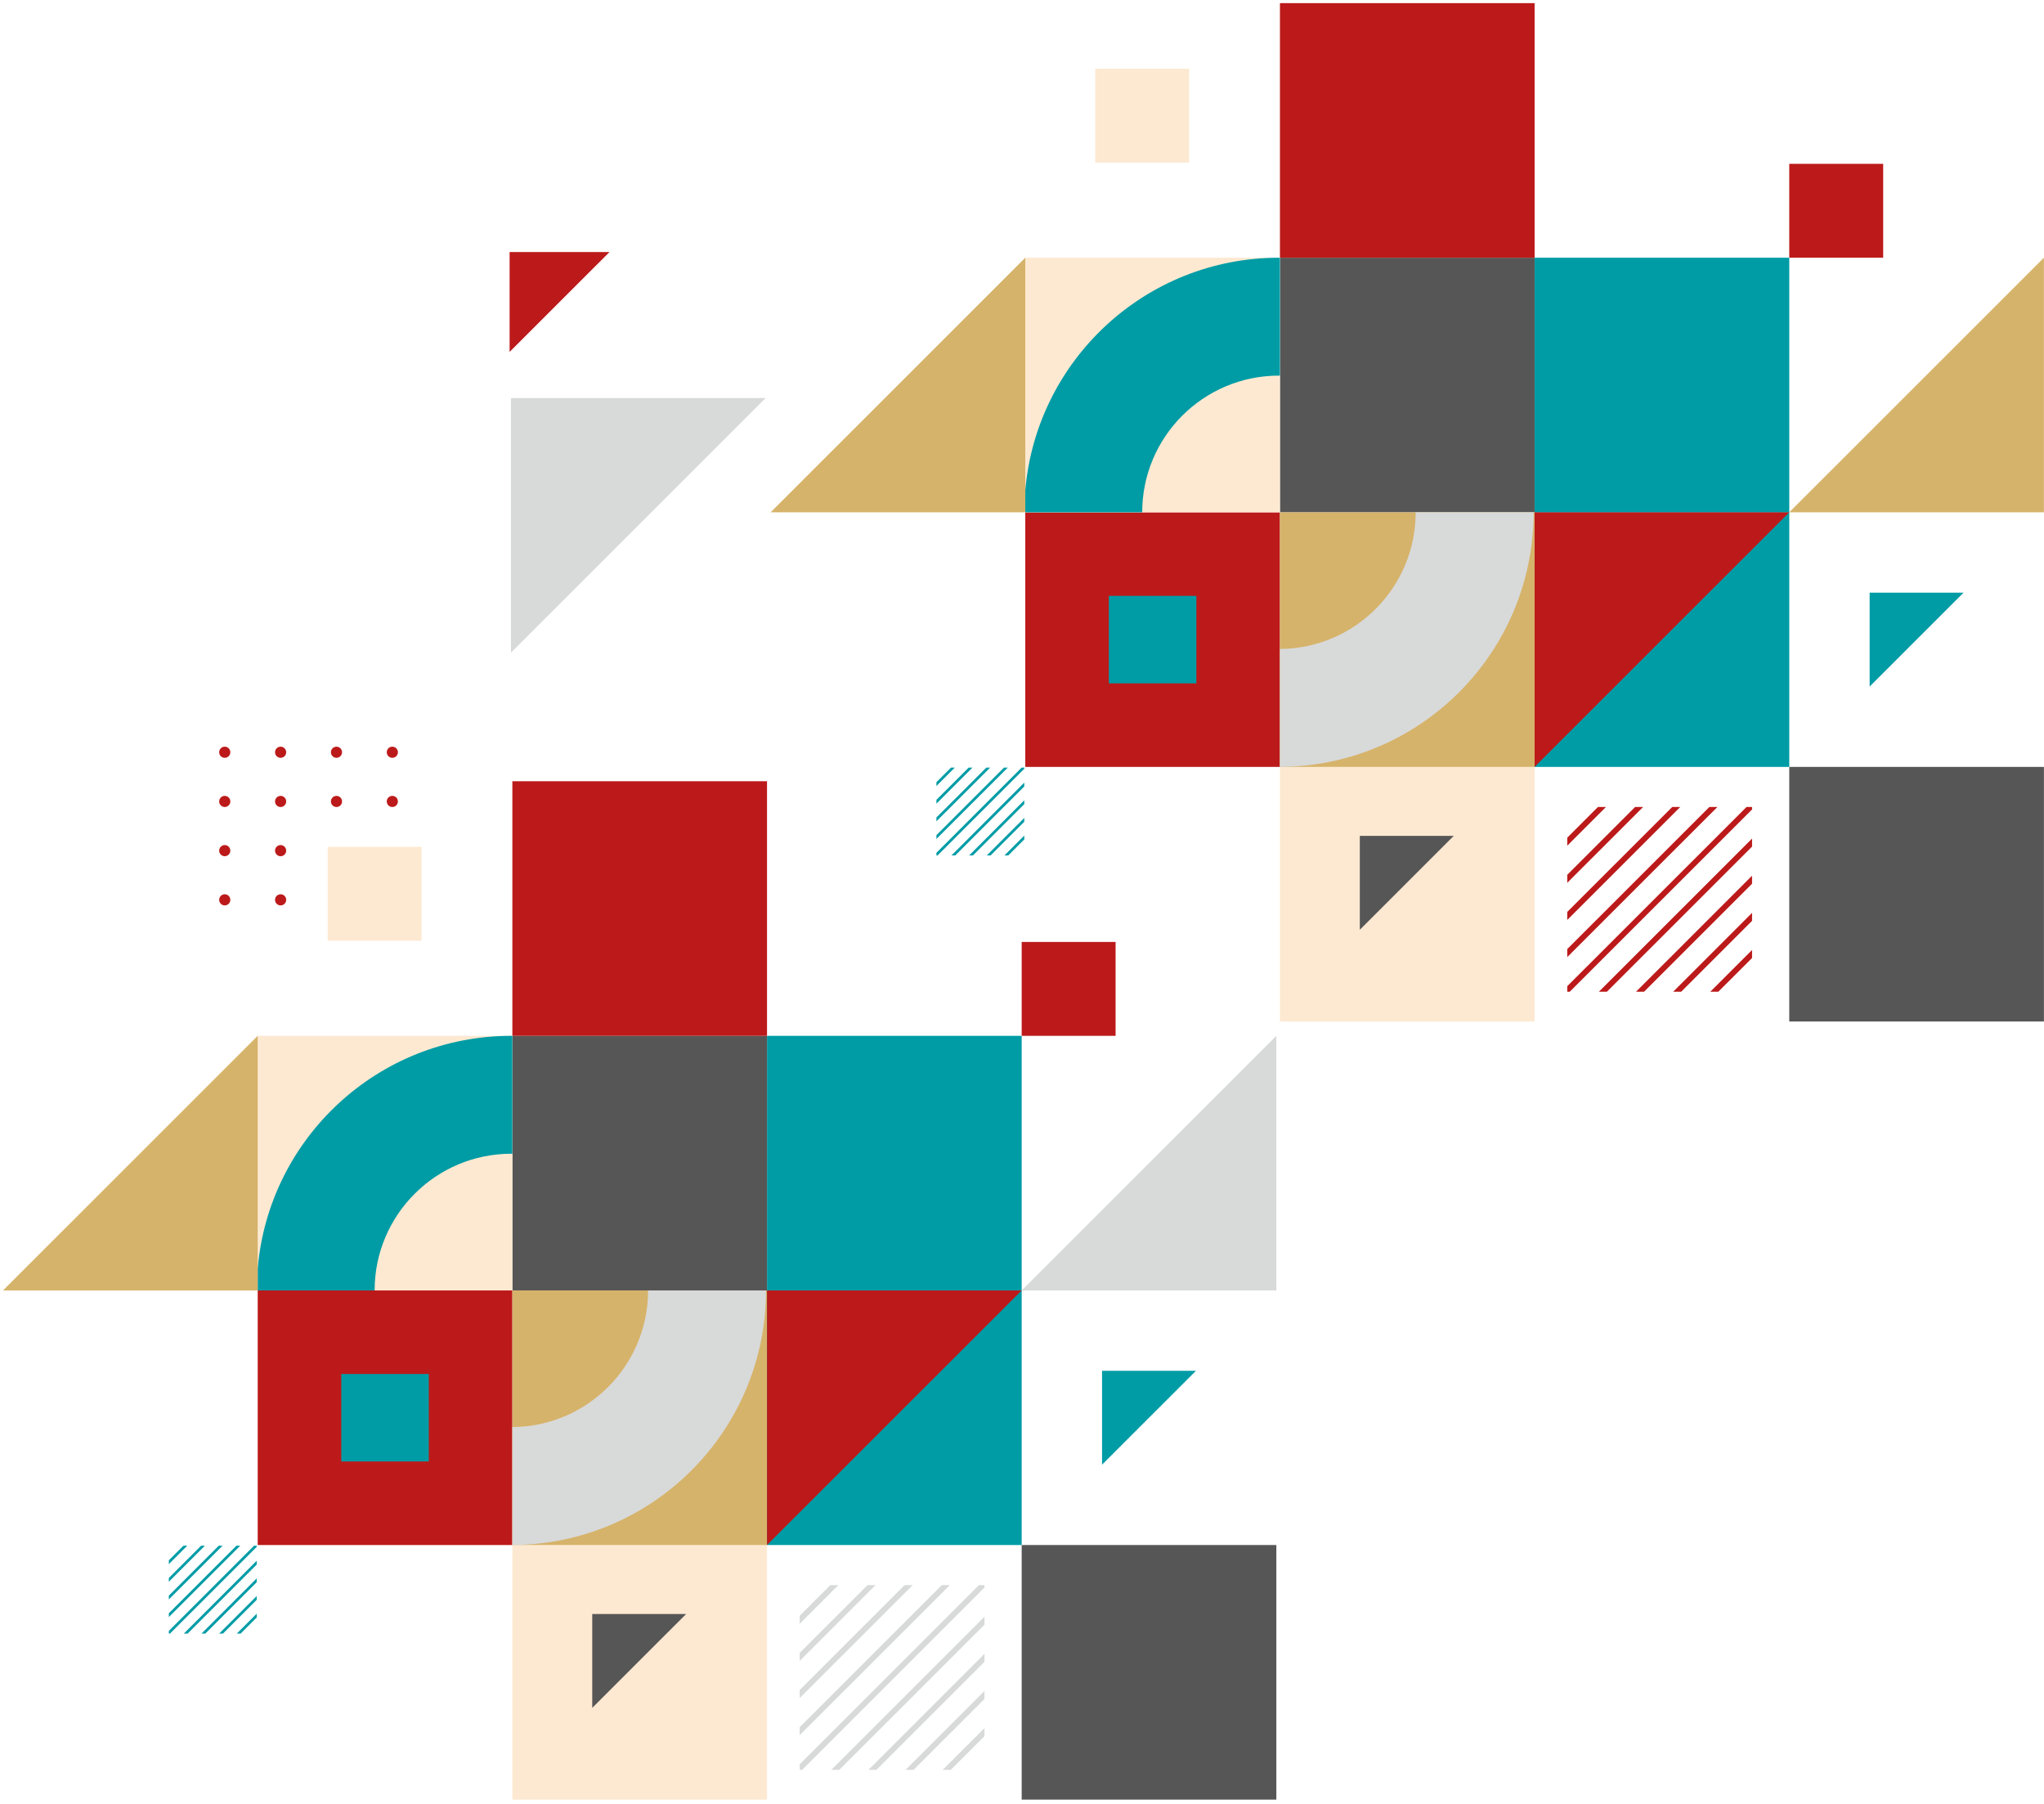
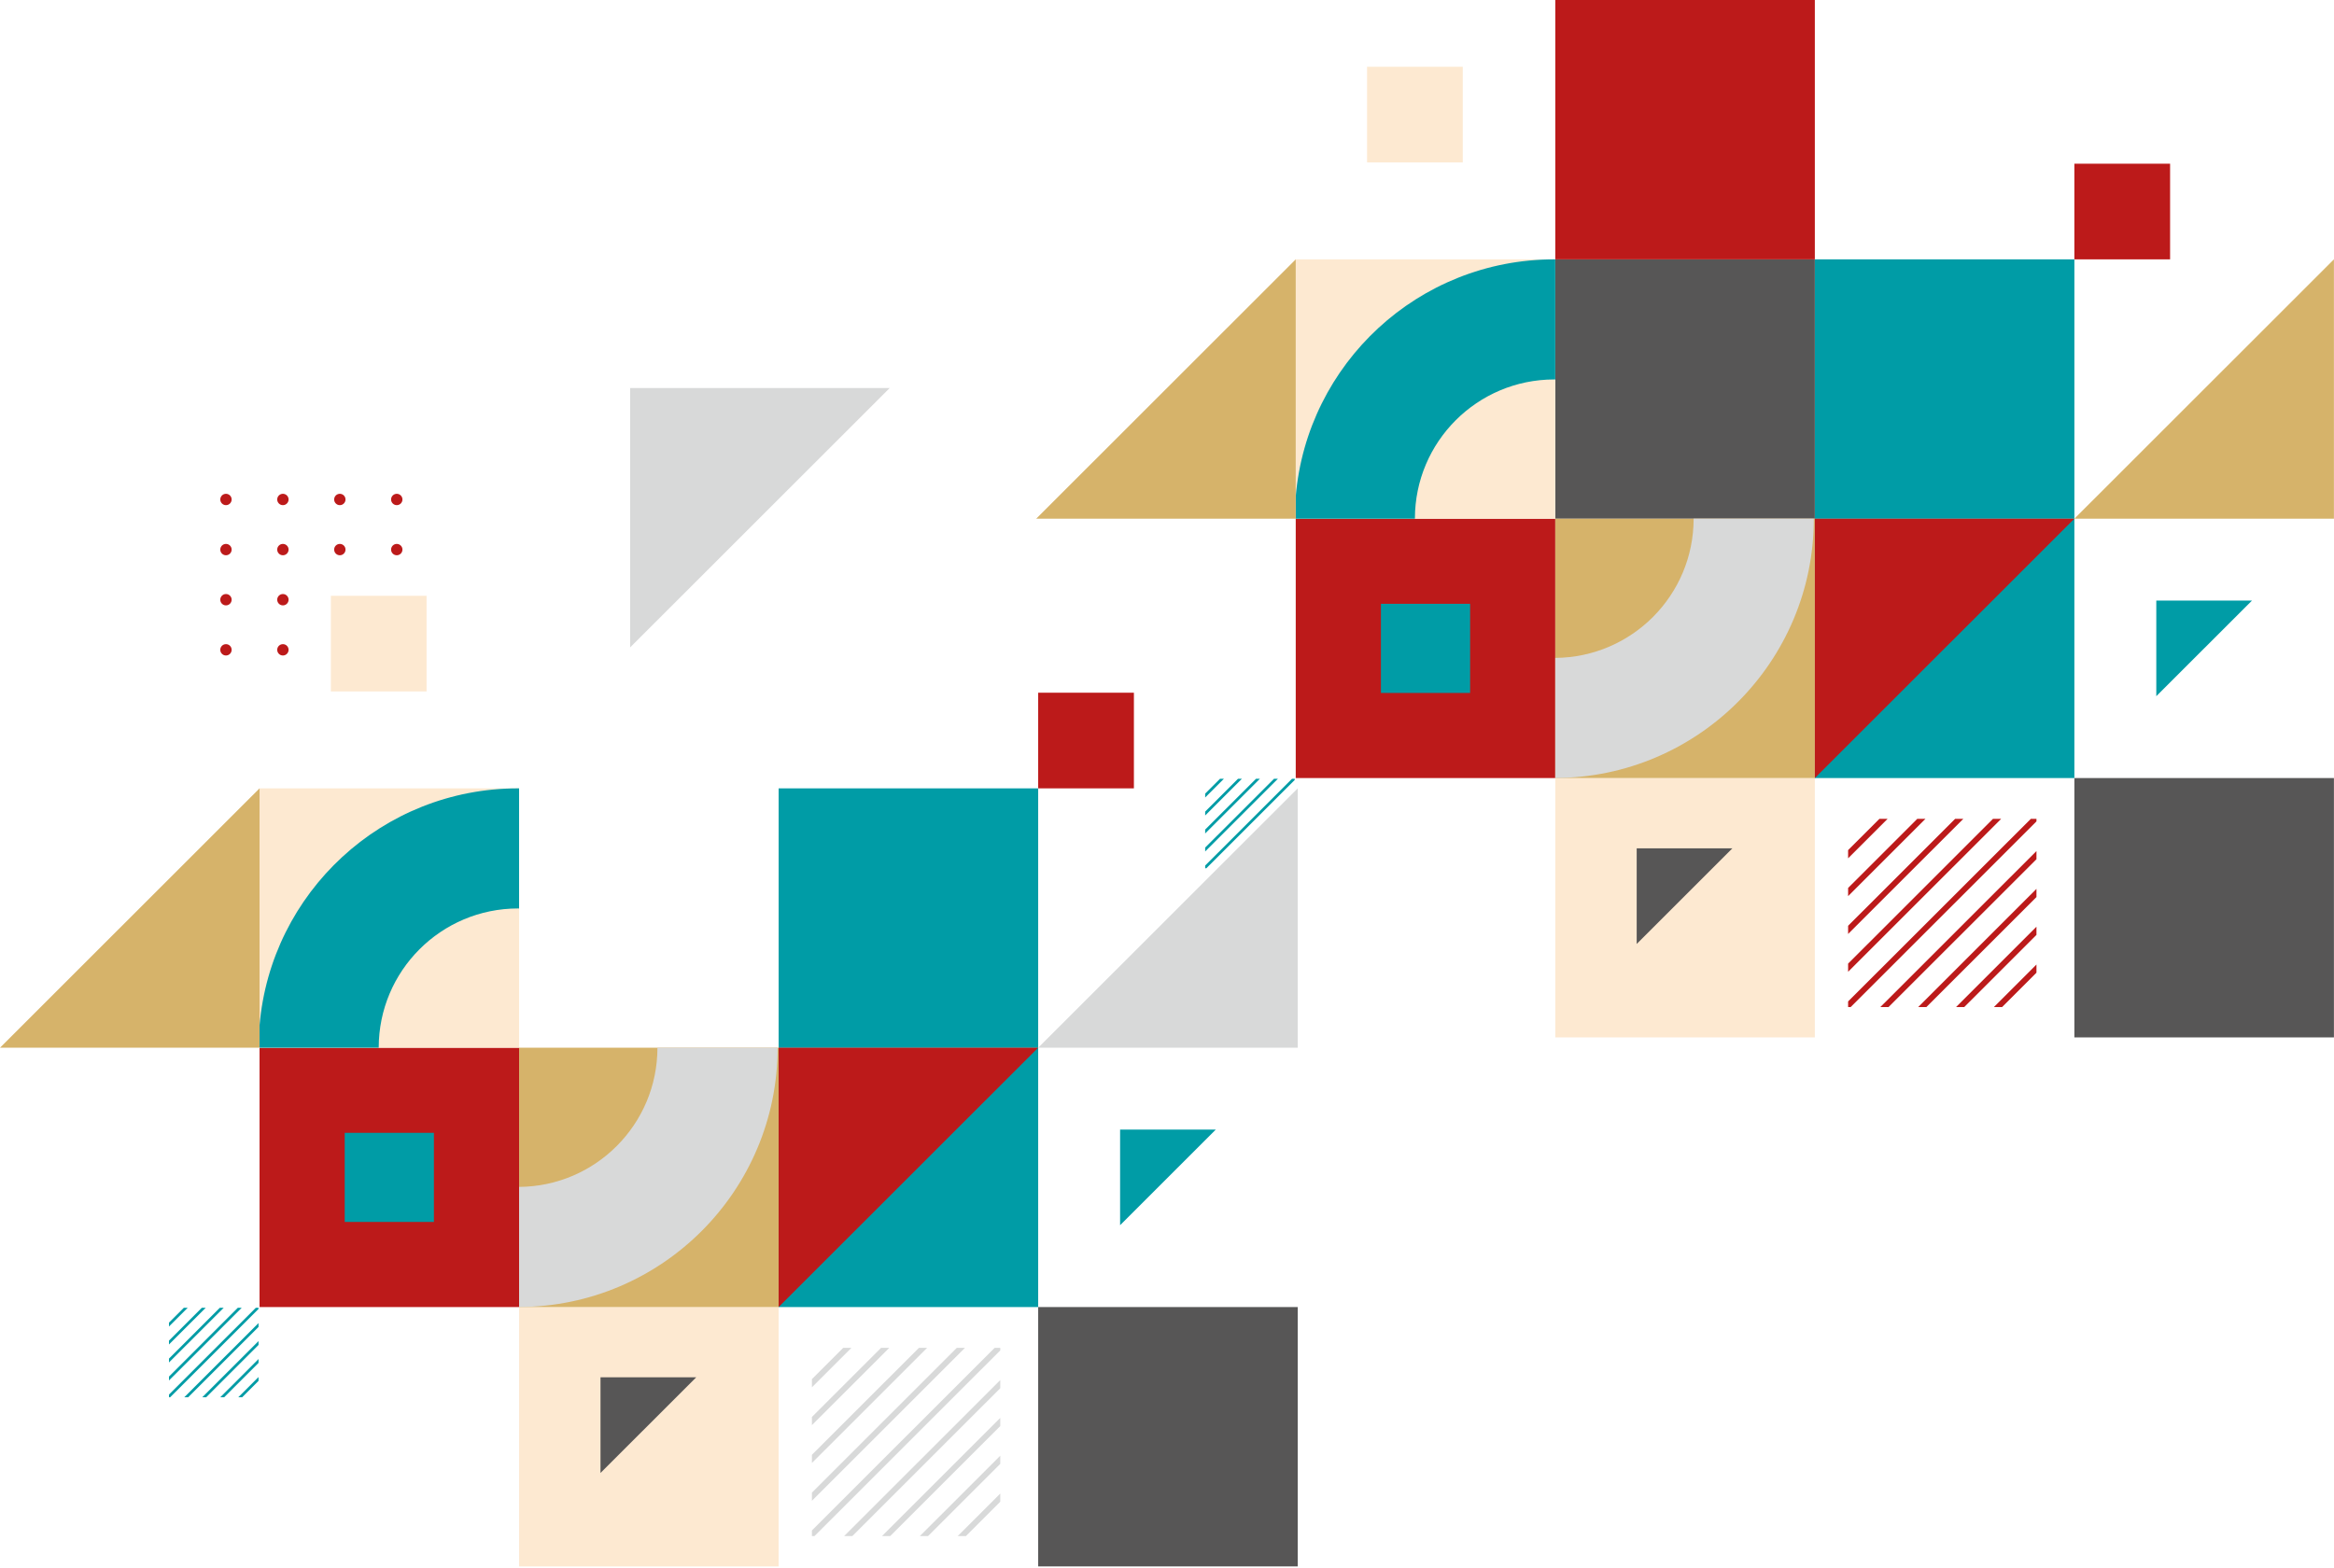
- <svg xmlns="http://www.w3.org/2000/svg" width="551" height="486" viewBox="0 0 551 486" fill="none">
-   <path fill-rule="evenodd" clip-rule="evenodd" d="M463.203 267.29H461.038L472.302 256.03V258.194L463.203 267.29Z" fill="#BC1A1A" />
-   <path fill-rule="evenodd" clip-rule="evenodd" d="M472.302 226.008V228.172L433.166 267.29H431.001L472.302 226.008Z" fill="#BC1A1A" />
-   <path fill-rule="evenodd" clip-rule="evenodd" d="M472.302 246.022V248.186L453.191 267.289H451.025L472.302 246.022Z" fill="#BC1A1A" />
-   <path fill-rule="evenodd" clip-rule="evenodd" d="M472.302 217.494V218.164L423.154 267.29H422.483V265.795L470.808 217.494H472.302Z" fill="#BC1A1A" />
-   <path fill-rule="evenodd" clip-rule="evenodd" d="M472.302 236.015V238.179L443.178 267.289H441.014L472.302 236.015Z" fill="#BC1A1A" />
-   <path fill-rule="evenodd" clip-rule="evenodd" d="M440.769 217.494H442.935L422.483 237.935V235.772L440.769 217.494Z" fill="#BC1A1A" />
-   <path fill-rule="evenodd" clip-rule="evenodd" d="M430.756 217.494H432.921L422.483 227.927V225.763L430.756 217.494Z" fill="#BC1A1A" />
-   <path fill-rule="evenodd" clip-rule="evenodd" d="M460.795 217.494H462.959L422.483 257.952V255.787L460.795 217.494Z" fill="#BC1A1A" />
-   <path fill-rule="evenodd" clip-rule="evenodd" d="M450.782 217.494H452.947L422.483 247.944V245.779L450.782 217.494Z" fill="#BC1A1A" />
-   <path fill-rule="evenodd" clip-rule="evenodd" d="M271.789 230.554H270.758L276.115 225.201V226.229L271.789 230.554Z" fill="#009CA6" />
-   <path fill-rule="evenodd" clip-rule="evenodd" d="M276.115 210.928V211.957L257.508 230.554H256.478L276.115 210.928Z" fill="#009CA6" />
-   <path fill-rule="evenodd" clip-rule="evenodd" d="M276.115 220.443V221.472L267.028 230.554H265.998L276.115 220.443Z" fill="#009CA6" />
-   <path fill-rule="evenodd" clip-rule="evenodd" d="M276.115 206.88V207.199L252.747 230.554H252.429V229.844L275.403 206.88H276.115Z" fill="#009CA6" />
-   <path fill-rule="evenodd" clip-rule="evenodd" d="M276.115 215.686V216.715L262.268 230.554H261.238L276.115 215.686Z" fill="#009CA6" />
-   <path fill-rule="evenodd" clip-rule="evenodd" d="M261.122 206.88H262.152L252.429 216.598V215.569L261.122 206.88Z" fill="#009CA6" />
-   <path fill-rule="evenodd" clip-rule="evenodd" d="M256.362 206.88H257.391L252.429 211.84V210.811L256.362 206.88Z" fill="#009CA6" />
-   <path fill-rule="evenodd" clip-rule="evenodd" d="M270.643 206.88H271.672L252.429 226.114V225.086L270.643 206.88Z" fill="#009CA6" />
-   <path fill-rule="evenodd" clip-rule="evenodd" d="M265.883 206.88H266.912L252.429 221.357V220.327L265.883 206.88Z" fill="#009CA6" />
-   <path d="M482.331 69.46V138.077H413.683V69.46H482.331Z" fill="#009CA6" />
-   <path d="M550.98 206.693V275.31H482.331V206.693H550.98Z" fill="#575656" />
-   <path d="M320.562 18.513V43.817H295.245V18.513H320.562Z" fill="#FDE9D1" />
-   <path d="M507.647 44.155V69.46H482.33V44.155H507.647Z" fill="#BC1A1A" />
-   <path d="M482.331 138.076V206.693H413.682V138.076H482.331Z" fill="#009CA6" />
-   <path d="M345.033 138.077V206.693H276.384V138.077H345.033Z" fill="#BC1A1A" />
-   <path d="M322.504 160.595V184.175H298.914V160.595H322.504Z" fill="#009CA6" />
-   <path d="M345.033 138.077V69.46L413.682 69.46V138.077H345.033Z" fill="#575656" />
-   <path d="M345.033 275.311V206.693H413.682V275.311H345.033Z" fill="#FDE9D1" />
-   <path d="M345.033 206.694V138.077H413.682V206.694H345.033Z" fill="#D6B36A" />
-   <path d="M345.034 69.46V0.843L413.682 0.843V69.46L345.034 69.46Z" fill="#BC1A1A" />
-   <path fill-rule="evenodd" clip-rule="evenodd" d="M482.33 138.076L413.682 206.694V138.076H482.33Z" fill="#BC1A1A" />
-   <path fill-rule="evenodd" clip-rule="evenodd" d="M345.033 206.686V174.904C365.265 174.758 381.623 158.332 381.623 138.076L413.413 138.076C413.413 175.881 382.822 206.54 345.033 206.686Z" fill="#D8D9D9" />
-   <path d="M276.385 138.077V69.46L345.033 69.46V138.077H276.385Z" fill="#FDE9D1" />
-   <path fill-rule="evenodd" clip-rule="evenodd" d="M345.033 101.248C344.943 101.248 344.855 101.235 344.763 101.235C324.407 101.235 307.903 117.73 307.903 138.077H276.384V132.173C279.383 97.043 308.841 69.461 344.763 69.461C344.854 69.461 344.943 69.468 345.033 69.468V101.248Z" fill="#009CA6" />
-   <path fill-rule="evenodd" clip-rule="evenodd" d="M503.997 159.732H529.313L503.997 185.036V159.732Z" fill="#009CA6" />
-   <path fill-rule="evenodd" clip-rule="evenodd" d="M366.564 225.283H391.881L366.564 250.587V225.283Z" fill="#575656" />
-   <path fill-rule="evenodd" clip-rule="evenodd" d="M276.385 138.076H207.736L276.385 69.46V138.076Z" fill="#D6B36A" />
-   <path fill-rule="evenodd" clip-rule="evenodd" d="M550.98 138.076H482.33L550.98 69.46V138.076Z" fill="#D6B36A" />
-   <path fill-rule="evenodd" clip-rule="evenodd" d="M62.087 202.742C62.087 203.571 61.414 204.244 60.585 204.244C59.755 204.244 59.083 203.571 59.083 202.742C59.083 201.912 59.755 201.24 60.585 201.24C61.414 201.239 62.087 201.912 62.087 202.742Z" fill="#BC1A1A" />
-   <path fill-rule="evenodd" clip-rule="evenodd" d="M77.147 202.742C77.147 203.571 76.474 204.244 75.644 204.244C74.814 204.244 74.142 203.571 74.142 202.742C74.142 201.912 74.815 201.24 75.644 201.24C76.474 201.239 77.147 201.912 77.147 202.742Z" fill="#BC1A1A" />
-   <path fill-rule="evenodd" clip-rule="evenodd" d="M92.206 202.742C92.206 203.571 91.533 204.244 90.704 204.244C89.874 204.244 89.202 203.571 89.202 202.742C89.202 201.912 89.874 201.24 90.704 201.24C91.533 201.239 92.206 201.912 92.206 202.742Z" fill="#BC1A1A" />
-   <path fill-rule="evenodd" clip-rule="evenodd" d="M107.266 202.742C107.266 203.571 106.593 204.244 105.762 204.244C104.932 204.244 104.26 203.571 104.26 202.742C104.26 201.912 104.933 201.24 105.762 201.24C106.593 201.239 107.266 201.912 107.266 202.742Z" fill="#BC1A1A" />
-   <path fill-rule="evenodd" clip-rule="evenodd" d="M62.087 216C62.087 216.83 61.414 217.502 60.585 217.502C59.755 217.502 59.083 216.829 59.083 216C59.083 215.171 59.755 214.498 60.585 214.498C61.414 214.499 62.087 215.171 62.087 216Z" fill="#BC1A1A" />
-   <path fill-rule="evenodd" clip-rule="evenodd" d="M77.147 216C77.147 216.83 76.474 217.502 75.644 217.502C74.814 217.502 74.142 216.829 74.142 216C74.142 215.171 74.815 214.498 75.644 214.498C76.474 214.499 77.147 215.171 77.147 216Z" fill="#BC1A1A" />
-   <path fill-rule="evenodd" clip-rule="evenodd" d="M92.206 216C92.206 216.83 91.533 217.502 90.704 217.502C89.874 217.502 89.202 216.829 89.202 216C89.202 215.171 89.874 214.498 90.704 214.498C91.533 214.499 92.206 215.171 92.206 216Z" fill="#BC1A1A" />
-   <path fill-rule="evenodd" clip-rule="evenodd" d="M107.266 216C107.266 216.83 106.593 217.502 105.762 217.502C104.932 217.502 104.26 216.829 104.26 216C104.26 215.171 104.933 214.498 105.762 214.498C106.593 214.499 107.266 215.171 107.266 216Z" fill="#BC1A1A" />
-   <path fill-rule="evenodd" clip-rule="evenodd" d="M62.087 229.26C62.087 230.089 61.414 230.762 60.585 230.762C59.755 230.762 59.083 230.09 59.083 229.26C59.083 228.43 59.755 227.758 60.585 227.758C61.414 227.757 62.087 228.43 62.087 229.26Z" fill="#BC1A1A" />
-   <path fill-rule="evenodd" clip-rule="evenodd" d="M77.147 229.26C77.147 230.089 76.474 230.762 75.644 230.762C74.814 230.762 74.142 230.09 74.142 229.26C74.142 228.43 74.815 227.758 75.644 227.758C76.474 227.757 77.147 228.43 77.147 229.26Z" fill="#BC1A1A" />
-   <path fill-rule="evenodd" clip-rule="evenodd" d="M62.087 242.518C62.087 243.348 61.414 244.02 60.585 244.02C59.755 244.02 59.083 243.348 59.083 242.518C59.083 241.688 59.755 241.017 60.585 241.017C61.414 241.015 62.087 241.688 62.087 242.518Z" fill="#BC1A1A" />
-   <path fill-rule="evenodd" clip-rule="evenodd" d="M77.147 242.518C77.147 243.348 76.474 244.02 75.644 244.02C74.814 244.02 74.142 243.348 74.142 242.518C74.142 241.688 74.815 241.017 75.644 241.017C76.474 241.015 77.147 241.688 77.147 242.518Z" fill="#BC1A1A" />
-   <path fill-rule="evenodd" clip-rule="evenodd" d="M256.287 477.001H254.121L265.386 465.741V467.906L256.287 477.001Z" fill="#D8D9D9" />
-   <path fill-rule="evenodd" clip-rule="evenodd" d="M265.386 435.718V437.883L226.25 477.001H224.084L265.386 435.718Z" fill="#D8D9D9" />
-   <path fill-rule="evenodd" clip-rule="evenodd" d="M265.386 455.733V457.898L246.275 477.001H244.108L265.386 455.733Z" fill="#D8D9D9" />
-   <path fill-rule="evenodd" clip-rule="evenodd" d="M265.386 427.205V427.875L216.237 477.001H215.567V475.506L263.891 427.205H265.386Z" fill="#D8D9D9" />
-   <path fill-rule="evenodd" clip-rule="evenodd" d="M265.386 445.727V447.89L236.262 477.001H234.098L265.386 445.727Z" fill="#D8D9D9" />
-   <path fill-rule="evenodd" clip-rule="evenodd" d="M233.852 427.205H236.018L215.567 447.647V445.483L233.852 427.205Z" fill="#D8D9D9" />
-   <path fill-rule="evenodd" clip-rule="evenodd" d="M223.84 427.205H226.005L215.567 437.638V435.474L223.84 427.205Z" fill="#D8D9D9" />
-   <path fill-rule="evenodd" clip-rule="evenodd" d="M253.878 427.205H256.043L215.567 467.663V465.498L253.878 427.205Z" fill="#D8D9D9" />
-   <path fill-rule="evenodd" clip-rule="evenodd" d="M243.866 427.205H246.031L215.567 457.655V455.49L243.866 427.205Z" fill="#D8D9D9" />
-   <path fill-rule="evenodd" clip-rule="evenodd" d="M64.872 440.266H63.842L69.198 434.913V435.942L64.872 440.266Z" fill="#009CA6" />
-   <path fill-rule="evenodd" clip-rule="evenodd" d="M69.198 420.639V421.667L50.592 440.266H49.562L69.198 420.639Z" fill="#009CA6" />
-   <path fill-rule="evenodd" clip-rule="evenodd" d="M69.198 430.154V431.184L60.112 440.266H59.082L69.198 430.154Z" fill="#009CA6" />
-   <path fill-rule="evenodd" clip-rule="evenodd" d="M69.198 416.591V416.91L45.831 440.266H45.513V439.556L68.487 416.591H69.198Z" fill="#009CA6" />
-   <path fill-rule="evenodd" clip-rule="evenodd" d="M69.198 425.396V426.426L55.352 440.266H54.323L69.198 425.396Z" fill="#009CA6" />
-   <path fill-rule="evenodd" clip-rule="evenodd" d="M54.206 416.591H55.236L45.513 426.31V425.281L54.206 416.591Z" fill="#009CA6" />
-   <path fill-rule="evenodd" clip-rule="evenodd" d="M49.446 416.591H50.475L45.513 421.551V420.523L49.446 416.591Z" fill="#009CA6" />
-   <path fill-rule="evenodd" clip-rule="evenodd" d="M63.727 416.591H64.756L45.513 435.826V434.797L63.727 416.591Z" fill="#009CA6" />
-   <path fill-rule="evenodd" clip-rule="evenodd" d="M58.967 416.591H59.996L45.513 431.068V430.038L58.967 416.591Z" fill="#009CA6" />
-   <path d="M275.414 279.172V347.788H206.765V279.172H275.414Z" fill="#009CA6" />
-   <path d="M344.064 416.405V485.022H275.415V416.405H344.064Z" fill="#575656" />
-   <path d="M113.646 228.224V253.528H88.33V228.224H113.646Z" fill="#FDE9D1" />
-   <path d="M300.731 253.866V279.171H275.414V253.866H300.731Z" fill="#BC1A1A" />
-   <path d="M275.414 347.788V416.405H206.765V347.788H275.414Z" fill="#009CA6" />
-   <path d="M138.117 347.788V416.405H69.468V347.788H138.117Z" fill="#BC1A1A" />
-   <path d="M115.587 370.308V393.886H91.997V370.308H115.587Z" fill="#009CA6" />
-   <path d="M138.117 347.788V279.171H206.766V347.788H138.117Z" fill="#575656" />
-   <path d="M138.117 485.023V416.405H206.766V485.023H138.117Z" fill="#FDE9D1" />
-   <path d="M138.117 416.405V347.788H206.766V416.405H138.117Z" fill="#D6B36A" />
-   <path d="M138.117 279.172V210.555H206.766V279.172H138.117Z" fill="#BC1A1A" />
-   <path fill-rule="evenodd" clip-rule="evenodd" d="M275.414 347.788L206.766 416.404V347.788H275.414Z" fill="#BC1A1A" />
-   <path fill-rule="evenodd" clip-rule="evenodd" d="M138.117 416.398V384.616C158.349 384.469 174.707 368.044 174.707 347.788H206.496C206.495 385.594 175.906 416.252 138.117 416.398Z" fill="#D8D9D9" />
-   <path d="M69.469 347.788L69.469 279.171H138.117V347.788H69.469Z" fill="#FDE9D1" />
-   <path fill-rule="evenodd" clip-rule="evenodd" d="M138.117 310.96C138.026 310.959 137.938 310.946 137.847 310.946C117.49 310.946 100.987 327.441 100.987 347.788H69.468V341.884C72.465 306.754 101.924 279.172 137.846 279.172C137.937 279.172 138.025 279.179 138.116 279.179V310.96H138.117Z" fill="#009CA6" />
-   <path fill-rule="evenodd" clip-rule="evenodd" d="M297.08 369.444H322.397L297.08 394.749V369.444Z" fill="#009CA6" />
-   <path fill-rule="evenodd" clip-rule="evenodd" d="M159.648 434.994H184.965L159.648 460.299V434.994Z" fill="#575656" />
-   <path fill-rule="evenodd" clip-rule="evenodd" d="M69.468 347.788H0.819L69.468 279.171V347.788Z" fill="#D6B36A" />
-   <path fill-rule="evenodd" clip-rule="evenodd" d="M137.741 107.281H206.39L137.741 175.898V107.281Z" fill="#D8D9D9" />
-   <path fill-rule="evenodd" clip-rule="evenodd" d="M137.371 67.928H164.302L137.371 94.847V67.928Z" fill="#BC1A1A" />
-   <path fill-rule="evenodd" clip-rule="evenodd" d="M344.064 347.788H275.414L344.064 279.171V347.788Z" fill="#D8D9D9" />
+ <svg xmlns="http://www.w3.org/2000/svg" width="463" height="311" viewBox="0 0 463 311" fill="none">
+   <path fill-rule="evenodd" clip-rule="evenodd" d="M397.152 199.835H395.529L403.977 191.39V193.013L397.152 199.835Z" fill="#BC1A1A" />
+   <path fill-rule="evenodd" clip-rule="evenodd" d="M403.977 168.874V170.496L374.625 199.835H373.001L403.977 168.874Z" fill="#BC1A1A" />
+   <path fill-rule="evenodd" clip-rule="evenodd" d="M403.977 183.884V185.507L389.644 199.835H388.019L403.977 183.884Z" fill="#BC1A1A" />
+   <path fill-rule="evenodd" clip-rule="evenodd" d="M403.977 162.488V162.99L367.115 199.835H366.613V198.714L402.856 162.488H403.977Z" fill="#BC1A1A" />
+   <path fill-rule="evenodd" clip-rule="evenodd" d="M403.977 176.379V178.002L382.134 199.835H380.51L403.977 176.379Z" fill="#BC1A1A" />
+   <path fill-rule="evenodd" clip-rule="evenodd" d="M380.327 162.488H381.951L366.613 177.819V176.196L380.327 162.488Z" fill="#BC1A1A" />
+   <path fill-rule="evenodd" clip-rule="evenodd" d="M372.817 162.488H374.441L366.612 170.313V168.689L372.817 162.488Z" fill="#BC1A1A" />
+   <path fill-rule="evenodd" clip-rule="evenodd" d="M395.346 162.488H396.969L366.613 192.831V191.208L395.346 162.488Z" fill="#BC1A1A" />
+   <path fill-rule="evenodd" clip-rule="evenodd" d="M387.837 162.488H389.461L366.613 185.325V183.702L387.837 162.488Z" fill="#BC1A1A" />
+   <path fill-rule="evenodd" clip-rule="evenodd" d="M253.592 172.283H252.819L256.836 168.268V169.04L253.592 172.283Z" fill="#009CA6" />
+   <path fill-rule="evenodd" clip-rule="evenodd" d="M256.836 157.563V158.335L242.881 172.283H242.109L256.836 157.563Z" fill="#009CA6" />
+   <path fill-rule="evenodd" clip-rule="evenodd" d="M256.836 164.7V165.471L250.021 172.283H249.249L256.836 164.7Z" fill="#009CA6" />
+   <path fill-rule="evenodd" clip-rule="evenodd" d="M256.836 154.527V154.766L239.31 172.283H239.072V171.75L256.303 154.527H256.836Z" fill="#009CA6" />
+   <path fill-rule="evenodd" clip-rule="evenodd" d="M256.836 161.132V161.904L246.451 172.283H245.679L256.836 161.132Z" fill="#009CA6" />
+   <path fill-rule="evenodd" clip-rule="evenodd" d="M245.592 154.527H246.364L239.072 161.816V161.044L245.592 154.527Z" fill="#009CA6" />
+   <path fill-rule="evenodd" clip-rule="evenodd" d="M242.022 154.527H242.793L239.072 158.248V157.475L242.022 154.527Z" fill="#009CA6" />
+   <path fill-rule="evenodd" clip-rule="evenodd" d="M252.733 154.527H253.505L239.072 168.953V168.182L252.733 154.527Z" fill="#009CA6" />
+   <path fill-rule="evenodd" clip-rule="evenodd" d="M249.163 154.527H249.935L239.072 165.385V164.613L249.163 154.527Z" fill="#009CA6" />
+   <path d="M411.499 51.462V102.925H360.012V51.462H411.499Z" fill="#009CA6" />
+   <path d="M462.985 154.387V205.85H411.499V154.387H462.985Z" fill="#575656" />
+   <path d="M290.172 13.252V32.23H271.184V13.252H290.172Z" fill="#FDE9D1" />
+   <path d="M430.486 32.484V51.463H411.498V32.484H430.486Z" fill="#BC1A1A" />
+   <path d="M411.498 102.925V154.387H360.012V102.925H411.498Z" fill="#009CA6" />
+   <path d="M308.525 102.925V154.388H257.038V102.925H308.525Z" fill="#BC1A1A" />
+   <path d="M291.628 119.814V137.499H273.936V119.814H291.628Z" fill="#009CA6" />
+   <path d="M308.525 102.926V51.463L360.011 51.463V102.926H308.525Z" fill="#575656" />
+   <path d="M308.525 205.851V154.388H360.011V205.851H308.525Z" fill="#FDE9D1" />
+   <path d="M308.525 154.388V102.925L360.012 102.925V154.388H308.525Z" fill="#D6B36A" />
+   <path d="M308.526 51.463V0L360.012 0V51.463L308.526 51.463Z" fill="#BC1A1A" />
+   <path fill-rule="evenodd" clip-rule="evenodd" d="M411.498 102.925L360.012 154.388V102.925H411.498Z" fill="#BC1A1A" />
+   <path fill-rule="evenodd" clip-rule="evenodd" d="M308.525 154.382V130.546C323.699 130.436 335.968 118.117 335.968 102.924L359.81 102.925C359.81 131.279 336.867 154.273 308.525 154.382Z" fill="#D8D9D9" />
+   <path d="M257.039 102.925V51.462L308.525 51.462V102.925H257.039Z" fill="#FDE9D1" />
+   <path fill-rule="evenodd" clip-rule="evenodd" d="M308.525 75.304C308.457 75.303 308.391 75.294 308.323 75.294C293.055 75.294 280.678 87.665 280.678 102.926H257.038V98.498C259.287 72.15 281.381 51.464 308.323 51.464C308.391 51.464 308.457 51.469 308.525 51.469V75.304Z" fill="#009CA6" />
+   <path fill-rule="evenodd" clip-rule="evenodd" d="M427.748 119.167H446.735L427.748 138.145V119.167Z" fill="#009CA6" />
+   <path fill-rule="evenodd" clip-rule="evenodd" d="M324.673 168.33H343.661L324.673 187.308V168.33Z" fill="#575656" />
+   <path fill-rule="evenodd" clip-rule="evenodd" d="M257.039 102.925H205.552L257.039 51.462V102.925Z" fill="#D6B36A" />
+   <path fill-rule="evenodd" clip-rule="evenodd" d="M462.985 102.925H411.498L462.985 51.462V102.925Z" fill="#D6B36A" />
+   <path fill-rule="evenodd" clip-rule="evenodd" d="M45.951 99.11C45.951 99.732 45.447 100.237 44.825 100.237C44.203 100.237 43.699 99.732 43.699 99.11C43.699 98.488 44.203 97.984 44.825 97.984C45.447 97.983 45.951 98.488 45.951 99.11Z" fill="#BC1A1A" />
+   <path fill-rule="evenodd" clip-rule="evenodd" d="M57.246 99.11C57.246 99.732 56.742 100.237 56.119 100.237C55.496 100.237 54.992 99.732 54.992 99.11C54.992 98.488 55.497 97.984 56.119 97.984C56.742 97.983 57.246 98.488 57.246 99.11Z" fill="#BC1A1A" />
+   <path fill-rule="evenodd" clip-rule="evenodd" d="M68.54 99.11C68.54 99.732 68.036 100.237 67.414 100.237C66.791 100.237 66.287 99.732 66.287 99.11C66.287 98.488 66.791 97.984 67.414 97.984C68.036 97.983 68.54 98.488 68.54 99.11Z" fill="#BC1A1A" />
+   <path fill-rule="evenodd" clip-rule="evenodd" d="M79.835 99.11C79.835 99.732 79.331 100.237 78.708 100.237C78.085 100.237 77.581 99.732 77.581 99.11C77.581 98.488 78.086 97.984 78.708 97.984C79.331 97.983 79.835 98.488 79.835 99.11Z" fill="#BC1A1A" />
+   <path fill-rule="evenodd" clip-rule="evenodd" d="M45.951 109.054C45.951 109.676 45.447 110.18 44.825 110.18C44.203 110.18 43.699 109.676 43.699 109.054C43.699 108.432 44.203 107.927 44.825 107.927C45.447 107.928 45.951 108.432 45.951 109.054Z" fill="#BC1A1A" />
+   <path fill-rule="evenodd" clip-rule="evenodd" d="M57.246 109.054C57.246 109.676 56.742 110.18 56.119 110.18C55.496 110.18 54.992 109.676 54.992 109.054C54.992 108.432 55.497 107.927 56.119 107.927C56.742 107.928 57.246 108.432 57.246 109.054Z" fill="#BC1A1A" />
+   <path fill-rule="evenodd" clip-rule="evenodd" d="M68.54 109.054C68.54 109.676 68.036 110.18 67.414 110.18C66.791 110.18 66.287 109.676 66.287 109.054C66.287 108.432 66.791 107.927 67.414 107.927C68.036 107.928 68.54 108.432 68.54 109.054Z" fill="#BC1A1A" />
+   <path fill-rule="evenodd" clip-rule="evenodd" d="M79.835 109.054C79.835 109.676 79.331 110.18 78.708 110.18C78.085 110.18 77.581 109.676 77.581 109.054C77.581 108.432 78.086 107.927 78.708 107.927C79.331 107.928 79.835 108.432 79.835 109.054Z" fill="#BC1A1A" />
+   <path fill-rule="evenodd" clip-rule="evenodd" d="M45.951 118.998C45.951 119.621 45.447 120.125 44.825 120.125C44.202 120.125 43.698 119.621 43.698 118.998C43.698 118.376 44.202 117.872 44.825 117.872C45.447 117.871 45.951 118.376 45.951 118.998Z" fill="#BC1A1A" />
+   <path fill-rule="evenodd" clip-rule="evenodd" d="M57.246 118.998C57.246 119.621 56.742 120.125 56.119 120.125C55.496 120.125 54.992 119.621 54.992 118.998C54.992 118.376 55.497 117.872 56.119 117.872C56.742 117.871 57.246 118.376 57.246 118.998Z" fill="#BC1A1A" />
+   <path fill-rule="evenodd" clip-rule="evenodd" d="M45.951 128.942C45.951 129.564 45.447 130.069 44.825 130.069C44.202 130.069 43.698 129.565 43.698 128.942C43.698 128.32 44.202 127.816 44.825 127.816C45.447 127.815 45.951 128.32 45.951 128.942Z" fill="#BC1A1A" />
+   <path fill-rule="evenodd" clip-rule="evenodd" d="M57.246 128.942C57.246 129.564 56.742 130.069 56.119 130.069C55.496 130.069 54.992 129.565 54.992 128.942C54.992 128.32 55.497 127.816 56.119 127.816C56.742 127.815 57.246 128.32 57.246 128.942Z" fill="#BC1A1A" />
+   <path fill-rule="evenodd" clip-rule="evenodd" d="M191.601 304.805H189.977L198.425 296.36V297.983L191.601 304.805Z" fill="#D8D9D9" />
+   <path fill-rule="evenodd" clip-rule="evenodd" d="M198.425 273.842V275.466L169.074 304.805H167.449L198.425 273.842Z" fill="#D8D9D9" />
+   <path fill-rule="evenodd" clip-rule="evenodd" d="M198.425 288.854V290.478L184.092 304.805H182.467L198.425 288.854Z" fill="#D8D9D9" />
+   <path fill-rule="evenodd" clip-rule="evenodd" d="M198.425 267.458V267.96L161.564 304.805H161.061V303.684L197.304 267.458H198.425Z" fill="#D8D9D9" />
+   <path fill-rule="evenodd" clip-rule="evenodd" d="M198.425 281.349V282.972L176.582 304.805H174.959L198.425 281.349Z" fill="#D8D9D9" />
+   <path fill-rule="evenodd" clip-rule="evenodd" d="M174.775 267.458H176.4L161.061 282.789V281.166L174.775 267.458Z" fill="#D8D9D9" />
+   <path fill-rule="evenodd" clip-rule="evenodd" d="M167.266 267.458H168.89L161.061 275.283V273.66L167.266 267.458Z" fill="#D8D9D9" />
+   <path fill-rule="evenodd" clip-rule="evenodd" d="M189.795 267.458H191.418L161.061 297.801V296.178L189.795 267.458Z" fill="#D8D9D9" />
+   <path fill-rule="evenodd" clip-rule="evenodd" d="M182.285 267.458H183.909L161.061 290.295V288.671L182.285 267.458Z" fill="#D8D9D9" />
+   <path fill-rule="evenodd" clip-rule="evenodd" d="M48.04 277.253H47.268L51.285 273.239V274.01L48.04 277.253Z" fill="#009CA6" />
+   <path fill-rule="evenodd" clip-rule="evenodd" d="M51.285 262.533V263.304L37.33 277.253H36.558L51.285 262.533Z" fill="#009CA6" />
+   <path fill-rule="evenodd" clip-rule="evenodd" d="M51.285 269.67V270.442L44.47 277.253H43.698L51.285 269.67Z" fill="#009CA6" />
+   <path fill-rule="evenodd" clip-rule="evenodd" d="M51.285 259.497V259.736L33.759 277.253H33.521V276.721L50.752 259.497H51.285Z" fill="#009CA6" />
+   <path fill-rule="evenodd" clip-rule="evenodd" d="M51.285 266.101V266.873L40.9 277.253H40.128L51.285 266.101Z" fill="#009CA6" />
+   <path fill-rule="evenodd" clip-rule="evenodd" d="M40.04 259.497H40.813L33.52 266.786V266.014L40.04 259.497Z" fill="#009CA6" />
+   <path fill-rule="evenodd" clip-rule="evenodd" d="M36.47 259.497H37.242L33.52 263.217V262.446L36.47 259.497Z" fill="#009CA6" />
+   <path fill-rule="evenodd" clip-rule="evenodd" d="M47.182 259.497H47.953L33.521 273.923V273.152L47.182 259.497Z" fill="#009CA6" />
+   <path fill-rule="evenodd" clip-rule="evenodd" d="M43.611 259.497H44.383L33.52 270.355V269.582L43.611 259.497Z" fill="#009CA6" />
+   <path d="M205.946 156.433V207.895H154.46V156.433H205.946Z" fill="#009CA6" />
+   <path d="M257.434 259.357V310.82H205.947V259.357H257.434Z" fill="#575656" />
+   <path d="M84.62 118.222V137.2H65.633V118.222H84.62Z" fill="#FDE9D1" />
+   <path d="M224.934 137.454V156.432H205.947V137.454H224.934Z" fill="#BC1A1A" />
+   <path d="M205.946 207.895V259.358H154.46V207.895H205.946Z" fill="#009CA6" />
+   <path d="M102.974 207.895V259.358H51.487V207.895H102.974Z" fill="#BC1A1A" />
+   <path d="M86.076 224.785V242.468H68.383V224.785H86.076Z" fill="#009CA6" />
+   <path d="M102.974 310.821L102.974 259.358H154.46V310.821H102.974Z" fill="#FDE9D1" />
+   <path d="M102.974 259.358L102.974 207.895H154.46V259.358H102.974Z" fill="#D6B36A" />
+   <path fill-rule="evenodd" clip-rule="evenodd" d="M205.946 207.895L154.46 259.357V207.895H205.946Z" fill="#BC1A1A" />
+   <path fill-rule="evenodd" clip-rule="evenodd" d="M102.974 259.352V235.516C118.147 235.405 130.416 223.087 130.416 207.894H154.258C154.257 236.249 131.315 259.243 102.974 259.352Z" fill="#D8D9D9" />
+   <path d="M51.487 207.895L51.487 156.432H102.974V207.895H51.487Z" fill="#FDE9D1" />
+   <path fill-rule="evenodd" clip-rule="evenodd" d="M102.974 180.273C102.906 180.273 102.84 180.263 102.771 180.263C87.504 180.263 75.126 192.635 75.126 207.895H51.487V203.467C53.735 177.12 75.829 156.433 102.771 156.433C102.838 156.433 102.905 156.438 102.973 156.438V180.273H102.974Z" fill="#009CA6" />
+   <path fill-rule="evenodd" clip-rule="evenodd" d="M222.196 224.137H241.184L222.196 243.115V224.137Z" fill="#009CA6" />
+   <path fill-rule="evenodd" clip-rule="evenodd" d="M119.122 273.299H138.109L119.122 292.278V273.299Z" fill="#575656" />
+   <path fill-rule="evenodd" clip-rule="evenodd" d="M51.487 207.895H-0L51.487 156.432V207.895Z" fill="#D6B36A" />
+   <path fill-rule="evenodd" clip-rule="evenodd" d="M125 77H176.487L125 128.463V77Z" fill="#D8D9D9" />
+   <path fill-rule="evenodd" clip-rule="evenodd" d="M257.434 207.895H205.946L257.434 156.432V207.895Z" fill="#D8D9D9" />
</svg>
